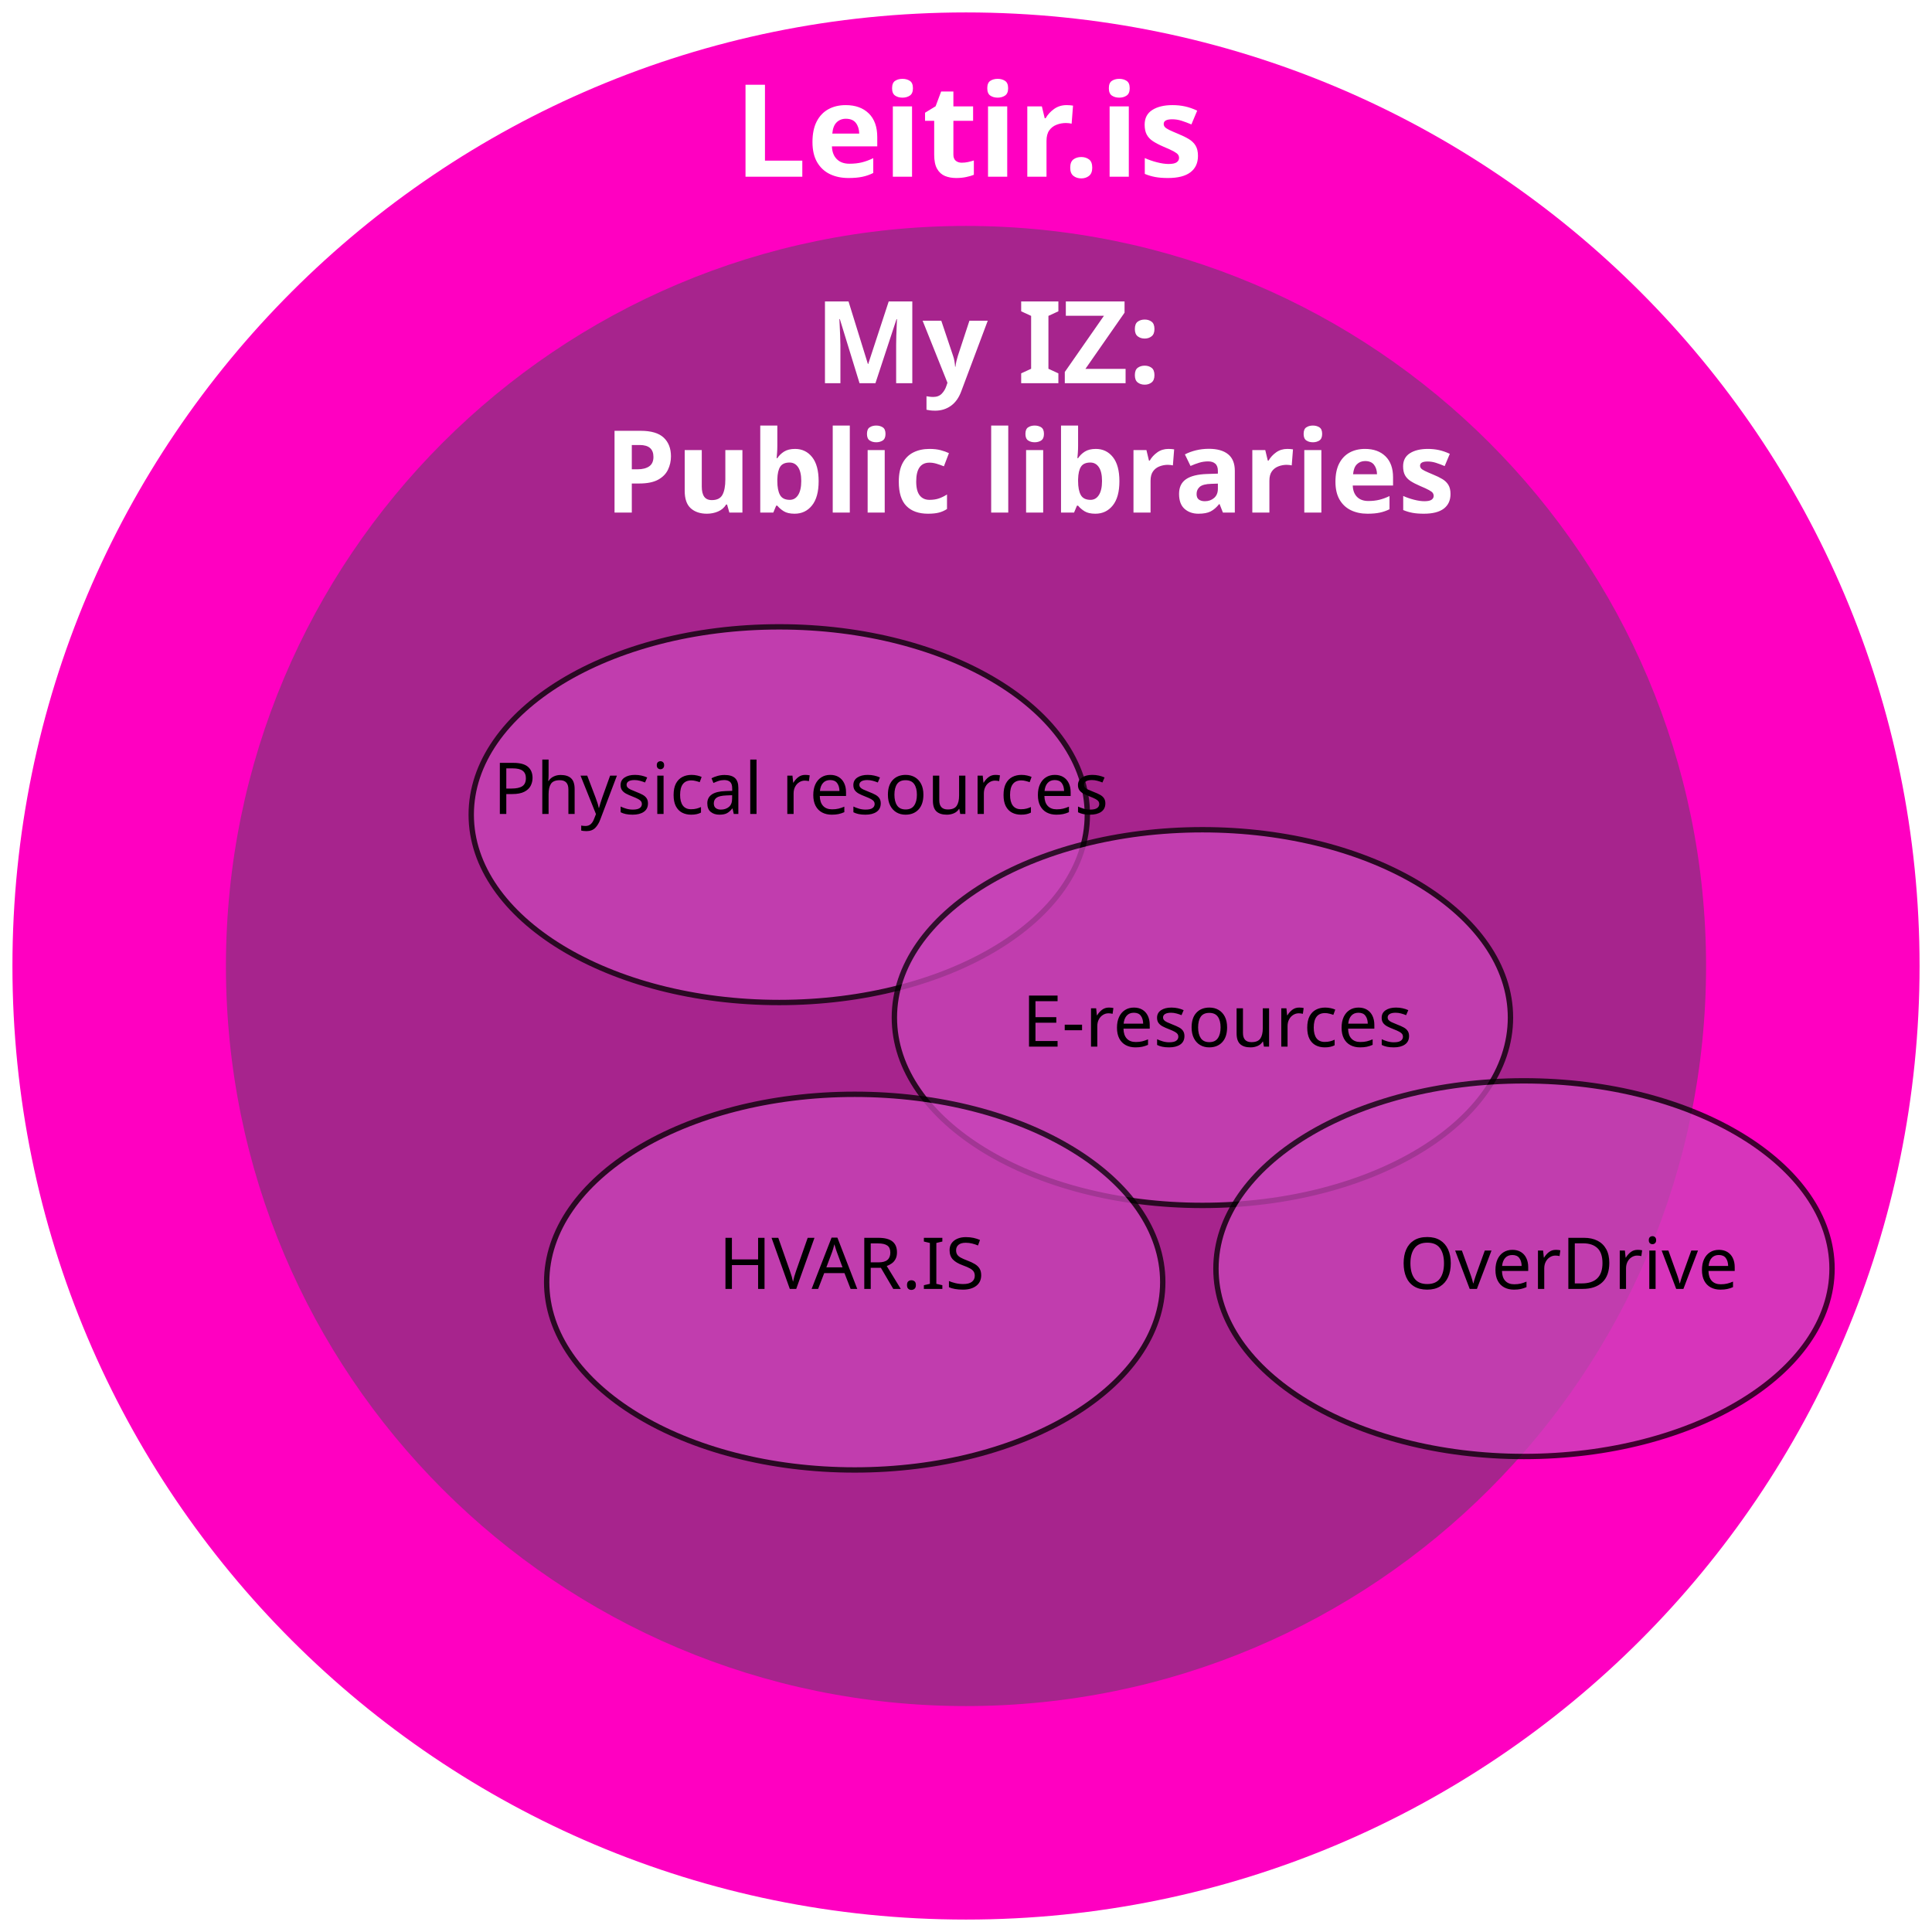
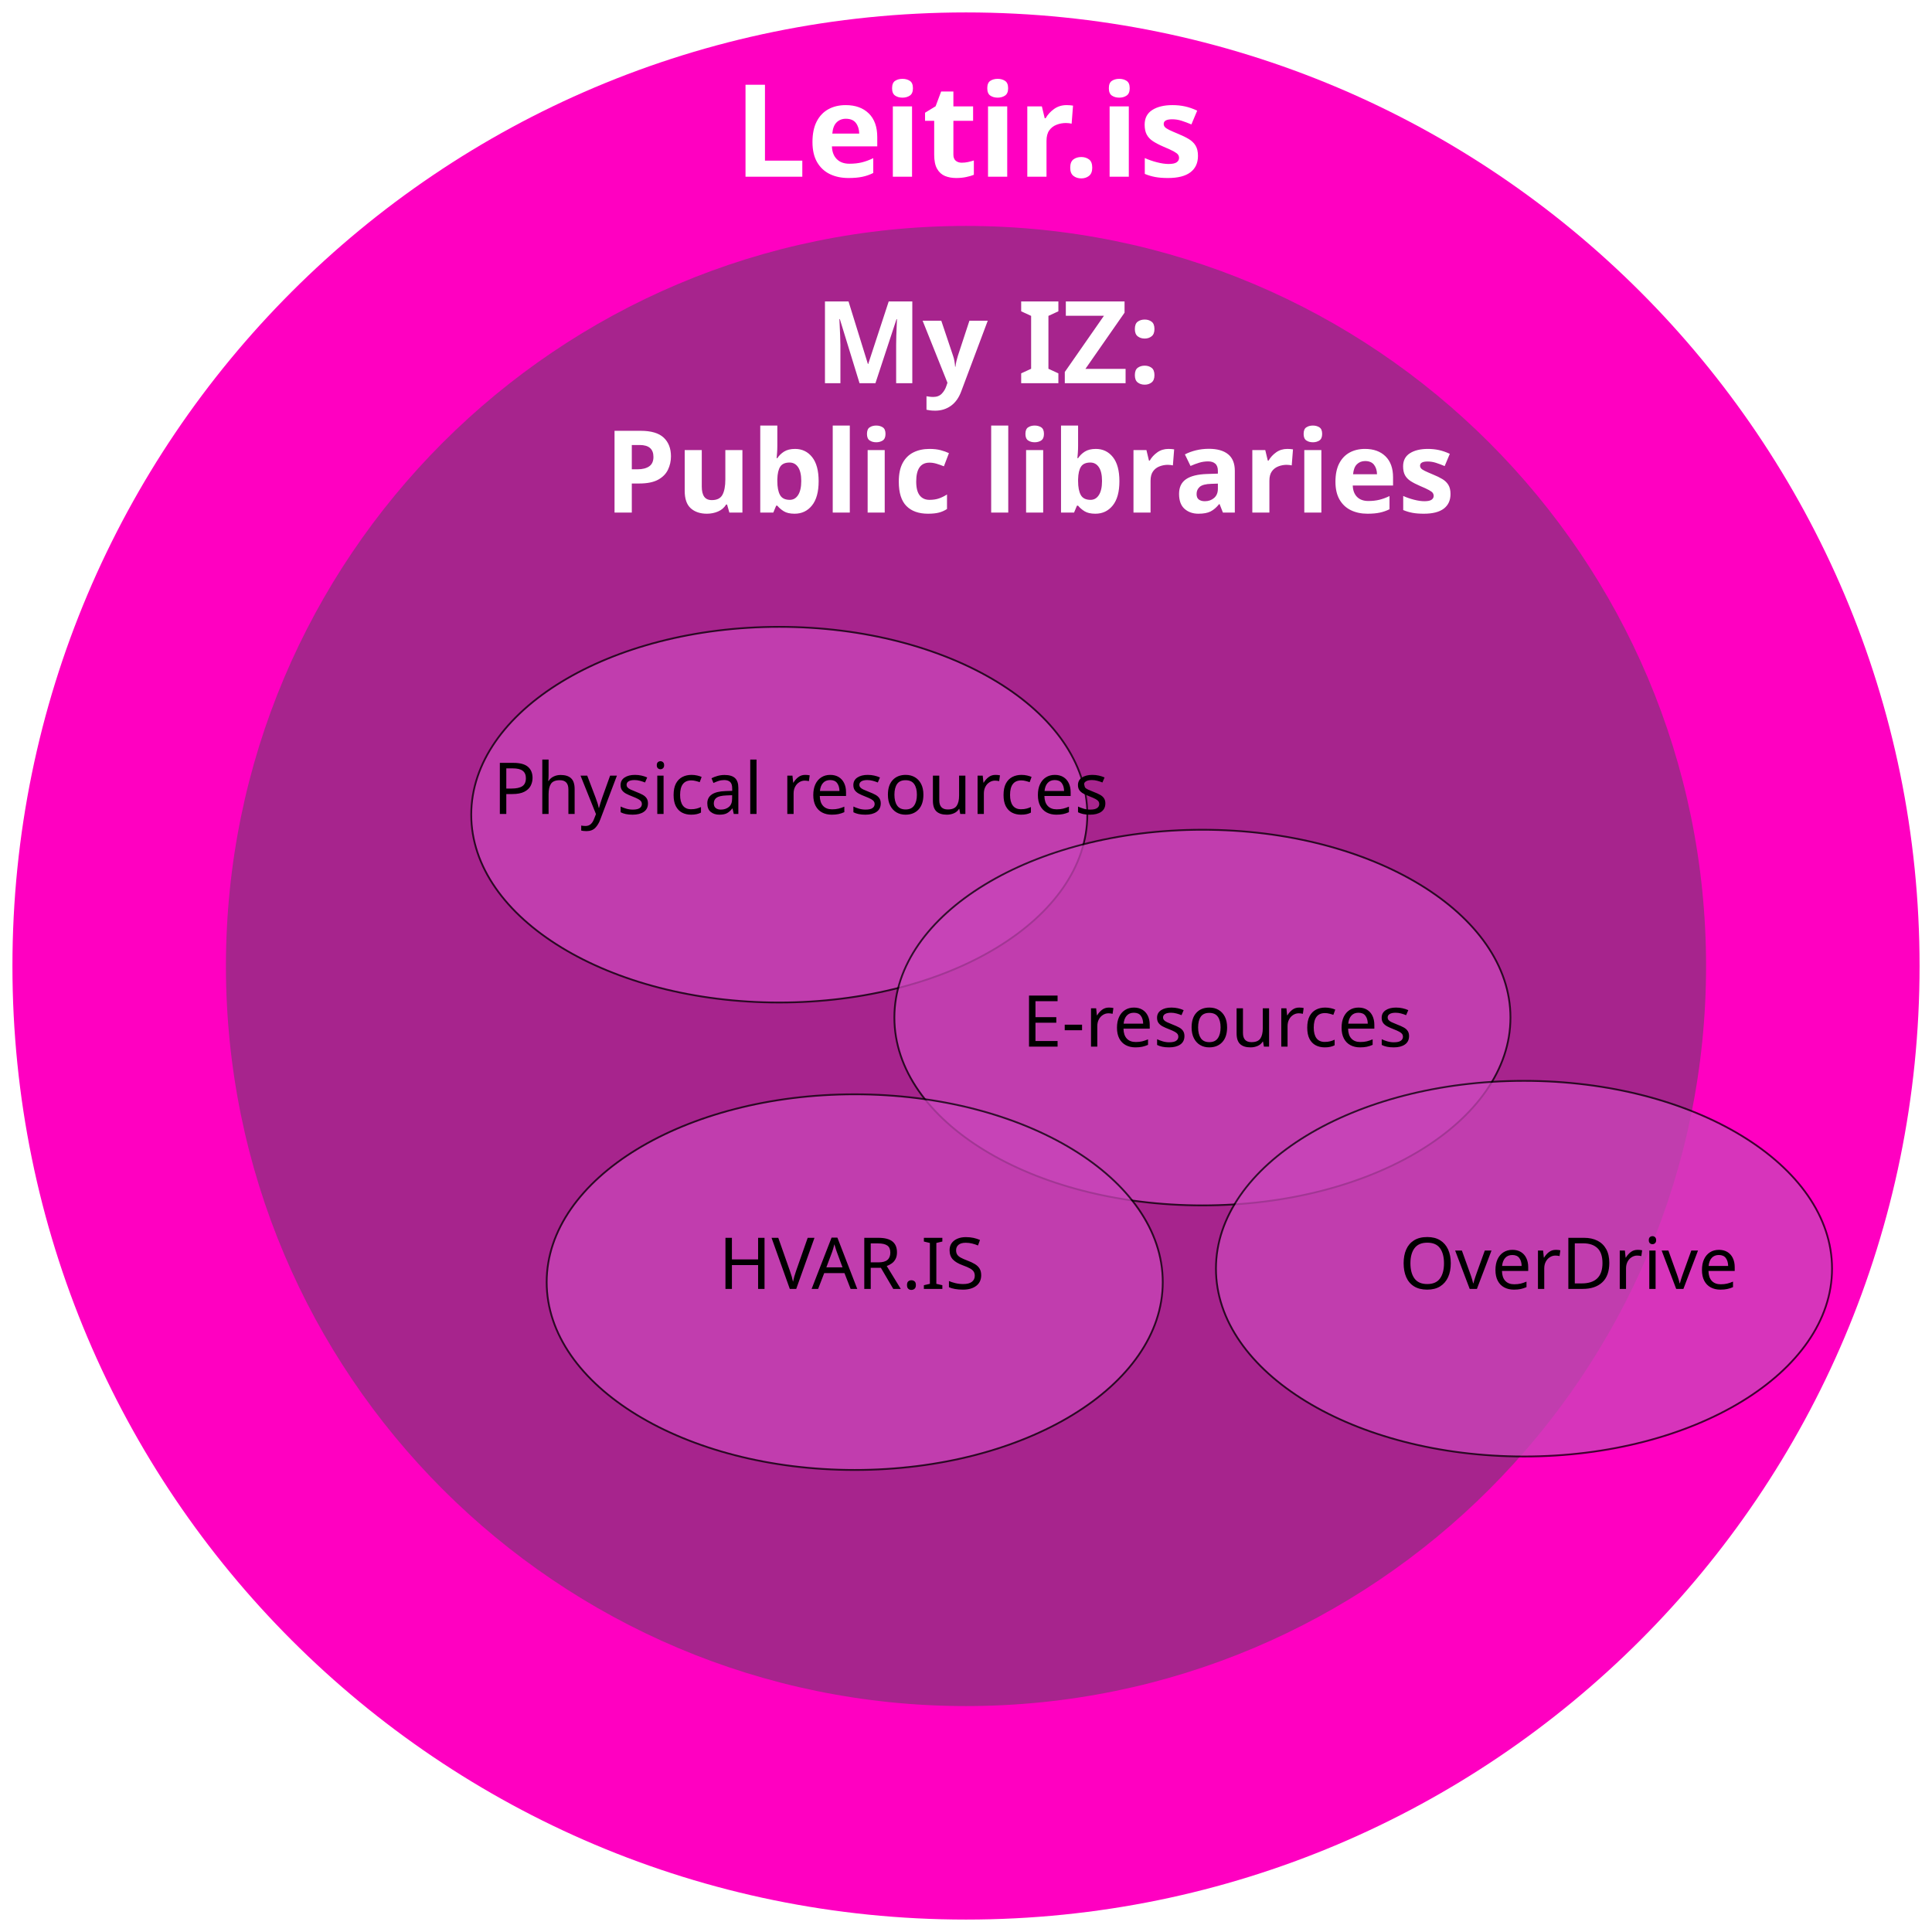
<svg xmlns="http://www.w3.org/2000/svg" version="1.1" width="1080" height="1080" viewBox="0 0 1080 1080" xml:space="preserve">
  <defs>
</defs>
  <g transform="matrix(1 0 0 1 540 540)" id="20ad3452-92aa-4ecf-bdd2-4b3528daa9b5">
</g>
  <g transform="matrix(1 0 0 1 540 540)" id="30891044-c371-4c28-94eb-b5bd01d246da">
    <rect style="stroke: none; stroke-width: 1; stroke-dasharray: none; stroke-linecap: butt; stroke-dashoffset: 0; stroke-linejoin: miter; stroke-miterlimit: 4; fill: rgb(255,255,255); fill-rule: nonzero; opacity: 1; visibility: hidden;" vector-effect="non-scaling-stroke" x="-540" y="-540" rx="0" ry="0" width="1080" height="1080" />
  </g>
  <g transform="matrix(15.23 0 0 15.23 540 540)" id="fb1ac330-2d4c-42b7-84d3-cbdc4f27d184">
    <circle style="stroke: rgb(0,0,0); stroke-width: 0; stroke-dasharray: none; stroke-linecap: butt; stroke-dashoffset: 0; stroke-linejoin: miter; stroke-miterlimit: 4; fill: rgb(255,0,193); fill-rule: nonzero; opacity: 1;" vector-effect="non-scaling-stroke" cx="0" cy="0" r="35" />
  </g>
  <g transform="matrix(11.82 0 0 11.82 540 540)" id="ef6815a4-2ca9-4890-b376-d76b1940970e">
    <circle style="stroke: rgb(0,0,0); stroke-width: 0; stroke-dasharray: none; stroke-linecap: butt; stroke-dashoffset: 0; stroke-linejoin: miter; stroke-miterlimit: 4; fill: rgb(167,36,141); fill-rule: nonzero; opacity: 1;" vector-effect="non-scaling-stroke" cx="0" cy="0" r="35" />
  </g>
  <g transform="matrix(1 0 0 1 540 76.17)" style="" id="911ac6b3-dc09-47ca-b026-ee33cfc7ef61">
    <text xml:space="preserve" font-family="Raleway" font-size="72" font-style="normal" font-weight="900" style="stroke: none; stroke-width: 1; stroke-dasharray: none; stroke-linecap: butt; stroke-dashoffset: 0; stroke-linejoin: miter; stroke-miterlimit: 4; fill: rgb(255,255,255); fill-rule: nonzero; opacity: 1; white-space: pre;">
      <tspan x="-129.74" y="22.62">Leitir.is</tspan>
    </text>
  </g>
  <g transform="matrix(1 0 0 1 540 230.27)" style="" id="7b0446a9-3933-4980-ad98-d925549fab92">
    <text xml:space="preserve" font-family="Raleway" font-size="64" font-style="normal" font-weight="700" style="stroke: none; stroke-width: 1; stroke-dasharray: none; stroke-linecap: butt; stroke-dashoffset: 0; stroke-linejoin: miter; stroke-miterlimit: 4; fill: rgb(255,255,255); fill-rule: nonzero; opacity: 1; white-space: pre;">
      <tspan x="-84.61" y="-16.06">My IZ:</tspan>
      <tspan x="-202.24" y="56.26">Public libraries</tspan>
    </text>
  </g>
  <g transform="matrix(4.92 0 0 3 435.62 455.41)" id="6d721aad-1d74-496b-b5a9-87eecb9135fa">
-     <circle style="stroke: rgb(0,0,0); stroke-width: 3; stroke-dasharray: none; stroke-linecap: butt; stroke-dashoffset: 0; stroke-linejoin: miter; stroke-miterlimit: 4; fill: rgb(202,69,186); fill-rule: nonzero; opacity: 0.75;" vector-effect="non-scaling-stroke" cx="0" cy="0" r="35" />
+     <circle style="stroke: rgb(0,0,0); stroke-width: 1; stroke-dasharray: none; stroke-linecap: butt; stroke-dashoffset: 0; stroke-linejoin: miter; stroke-miterlimit: 4; fill: rgb(202,69,186); fill-rule: nonzero; opacity: 0.75;" vector-effect="non-scaling-stroke" cx="0" cy="0" r="35" />
  </g>
  <g transform="matrix(1 0 0 1 437.08 442.44)" style="" id="eb97fc40-0444-4d8c-bf51-0a4c4913145e">
    <text xml:space="preserve" font-family="Raleway" font-size="40" font-style="normal" font-weight="400" style="stroke: none; stroke-width: 1; stroke-dasharray: none; stroke-linecap: butt; stroke-dashoffset: 0; stroke-linejoin: miter; stroke-miterlimit: 4; fill: rgb(0,0,0); fill-rule: nonzero; opacity: 1; white-space: pre;">
      <tspan x="-161.54" y="12.57">Physical resources</tspan>
    </text>
  </g>
  <g transform="matrix(4.92 0 0 3 672.16 568.83)" id="6d721aad-1d74-496b-b5a9-87eecb9135fa">
-     <circle style="stroke: rgb(0,0,0); stroke-width: 3; stroke-dasharray: none; stroke-linecap: butt; stroke-dashoffset: 0; stroke-linejoin: miter; stroke-miterlimit: 4; fill: rgb(202,69,186); fill-rule: nonzero; opacity: 0.75;" vector-effect="non-scaling-stroke" cx="0" cy="0" r="35" />
+     <circle style="stroke: rgb(0,0,0); stroke-width: 1; stroke-dasharray: none; stroke-linecap: butt; stroke-dashoffset: 0; stroke-linejoin: miter; stroke-miterlimit: 4; fill: rgb(202,69,186); fill-rule: nonzero; opacity: 0.75;" vector-effect="non-scaling-stroke" cx="0" cy="0" r="35" />
  </g>
  <g transform="matrix(1 0 0 1 675.93 572.51)" style="" id="78a65c23-5f83-4d3a-8d5d-0e49c61dd1cb">
    <text xml:space="preserve" font-family="Raleway" font-size="40" font-style="normal" font-weight="400" style="stroke: none; stroke-width: 1; stroke-dasharray: none; stroke-linecap: butt; stroke-dashoffset: 0; stroke-linejoin: miter; stroke-miterlimit: 4; fill: rgb(0,0,0); fill-rule: nonzero; opacity: 1; white-space: pre;">
      <tspan x="-104.58" y="12.57">E-resources</tspan>
    </text>
  </g>
  <g transform="matrix(4.92 0 0 3 477.79 716.72)" id="6d721aad-1d74-496b-b5a9-87eecb9135fa">
-     <circle style="stroke: rgb(0,0,0); stroke-width: 3; stroke-dasharray: none; stroke-linecap: butt; stroke-dashoffset: 0; stroke-linejoin: miter; stroke-miterlimit: 4; fill: rgb(202,69,186); fill-rule: nonzero; opacity: 0.75;" vector-effect="non-scaling-stroke" cx="0" cy="0" r="35" />
+     <circle style="stroke: rgb(0,0,0); stroke-width: 1; stroke-dasharray: none; stroke-linecap: butt; stroke-dashoffset: 0; stroke-linejoin: miter; stroke-miterlimit: 4; fill: rgb(202,69,186); fill-rule: nonzero; opacity: 0.75;" vector-effect="non-scaling-stroke" cx="0" cy="0" r="35" />
  </g>
  <g transform="matrix(1 0 0 1 476.48 707.94)" style="" id="a1ceb20a-36eb-40cf-bed7-c9d8cd47fefb">
    <text xml:space="preserve" font-family="Raleway" font-size="40" font-style="normal" font-weight="400" style="stroke: none; stroke-width: 1; stroke-dasharray: none; stroke-linecap: butt; stroke-dashoffset: 0; stroke-linejoin: miter; stroke-miterlimit: 4; fill: rgb(0,0,0); fill-rule: nonzero; opacity: 1; white-space: pre;">
      <tspan x="-74.82" y="12.57">HVAR.IS</tspan>
    </text>
  </g>
  <g transform="matrix(4.92 0 0 3 851.92 709.19)" id="6d721aad-1d74-496b-b5a9-87eecb9135fa">
-     <circle style="stroke: rgb(0,0,0); stroke-width: 3; stroke-dasharray: none; stroke-linecap: butt; stroke-dashoffset: 0; stroke-linejoin: miter; stroke-miterlimit: 4; fill: rgb(202,69,186); fill-rule: nonzero; opacity: 0.75;" vector-effect="non-scaling-stroke" cx="0" cy="0" r="35" />
+     <circle style="stroke: rgb(0,0,0); stroke-width: 1; stroke-dasharray: none; stroke-linecap: butt; stroke-dashoffset: 0; stroke-linejoin: miter; stroke-miterlimit: 4; fill: rgb(202,69,186); fill-rule: nonzero; opacity: 0.75;" vector-effect="non-scaling-stroke" cx="0" cy="0" r="35" />
  </g>
  <g transform="matrix(1 0 0 1 875.38 707.94)" style="" id="87c18a88-d31c-4e18-879a-2ce58e4b960c">
    <text xml:space="preserve" font-family="Raleway" font-size="40" font-style="normal" font-weight="400" style="stroke: none; stroke-width: 1; stroke-dasharray: none; stroke-linecap: butt; stroke-dashoffset: 0; stroke-linejoin: miter; stroke-miterlimit: 4; fill: rgb(0,0,0); fill-rule: nonzero; opacity: 1; white-space: pre;">
      <tspan x="-93.18" y="12.57">OverDrive</tspan>
    </text>
  </g>
  <g transform="matrix(0 0 0 0 0 0)">
    <g style="">
</g>
  </g>
  <g transform="matrix(NaN NaN NaN NaN 0 0)">
    <g style="">
</g>
  </g>
  <g transform="matrix(NaN NaN NaN NaN 0 0)">
    <g style="">
</g>
  </g>
  <g transform="matrix(NaN NaN NaN NaN 0 0)">
    <g style="">
</g>
  </g>
</svg>
